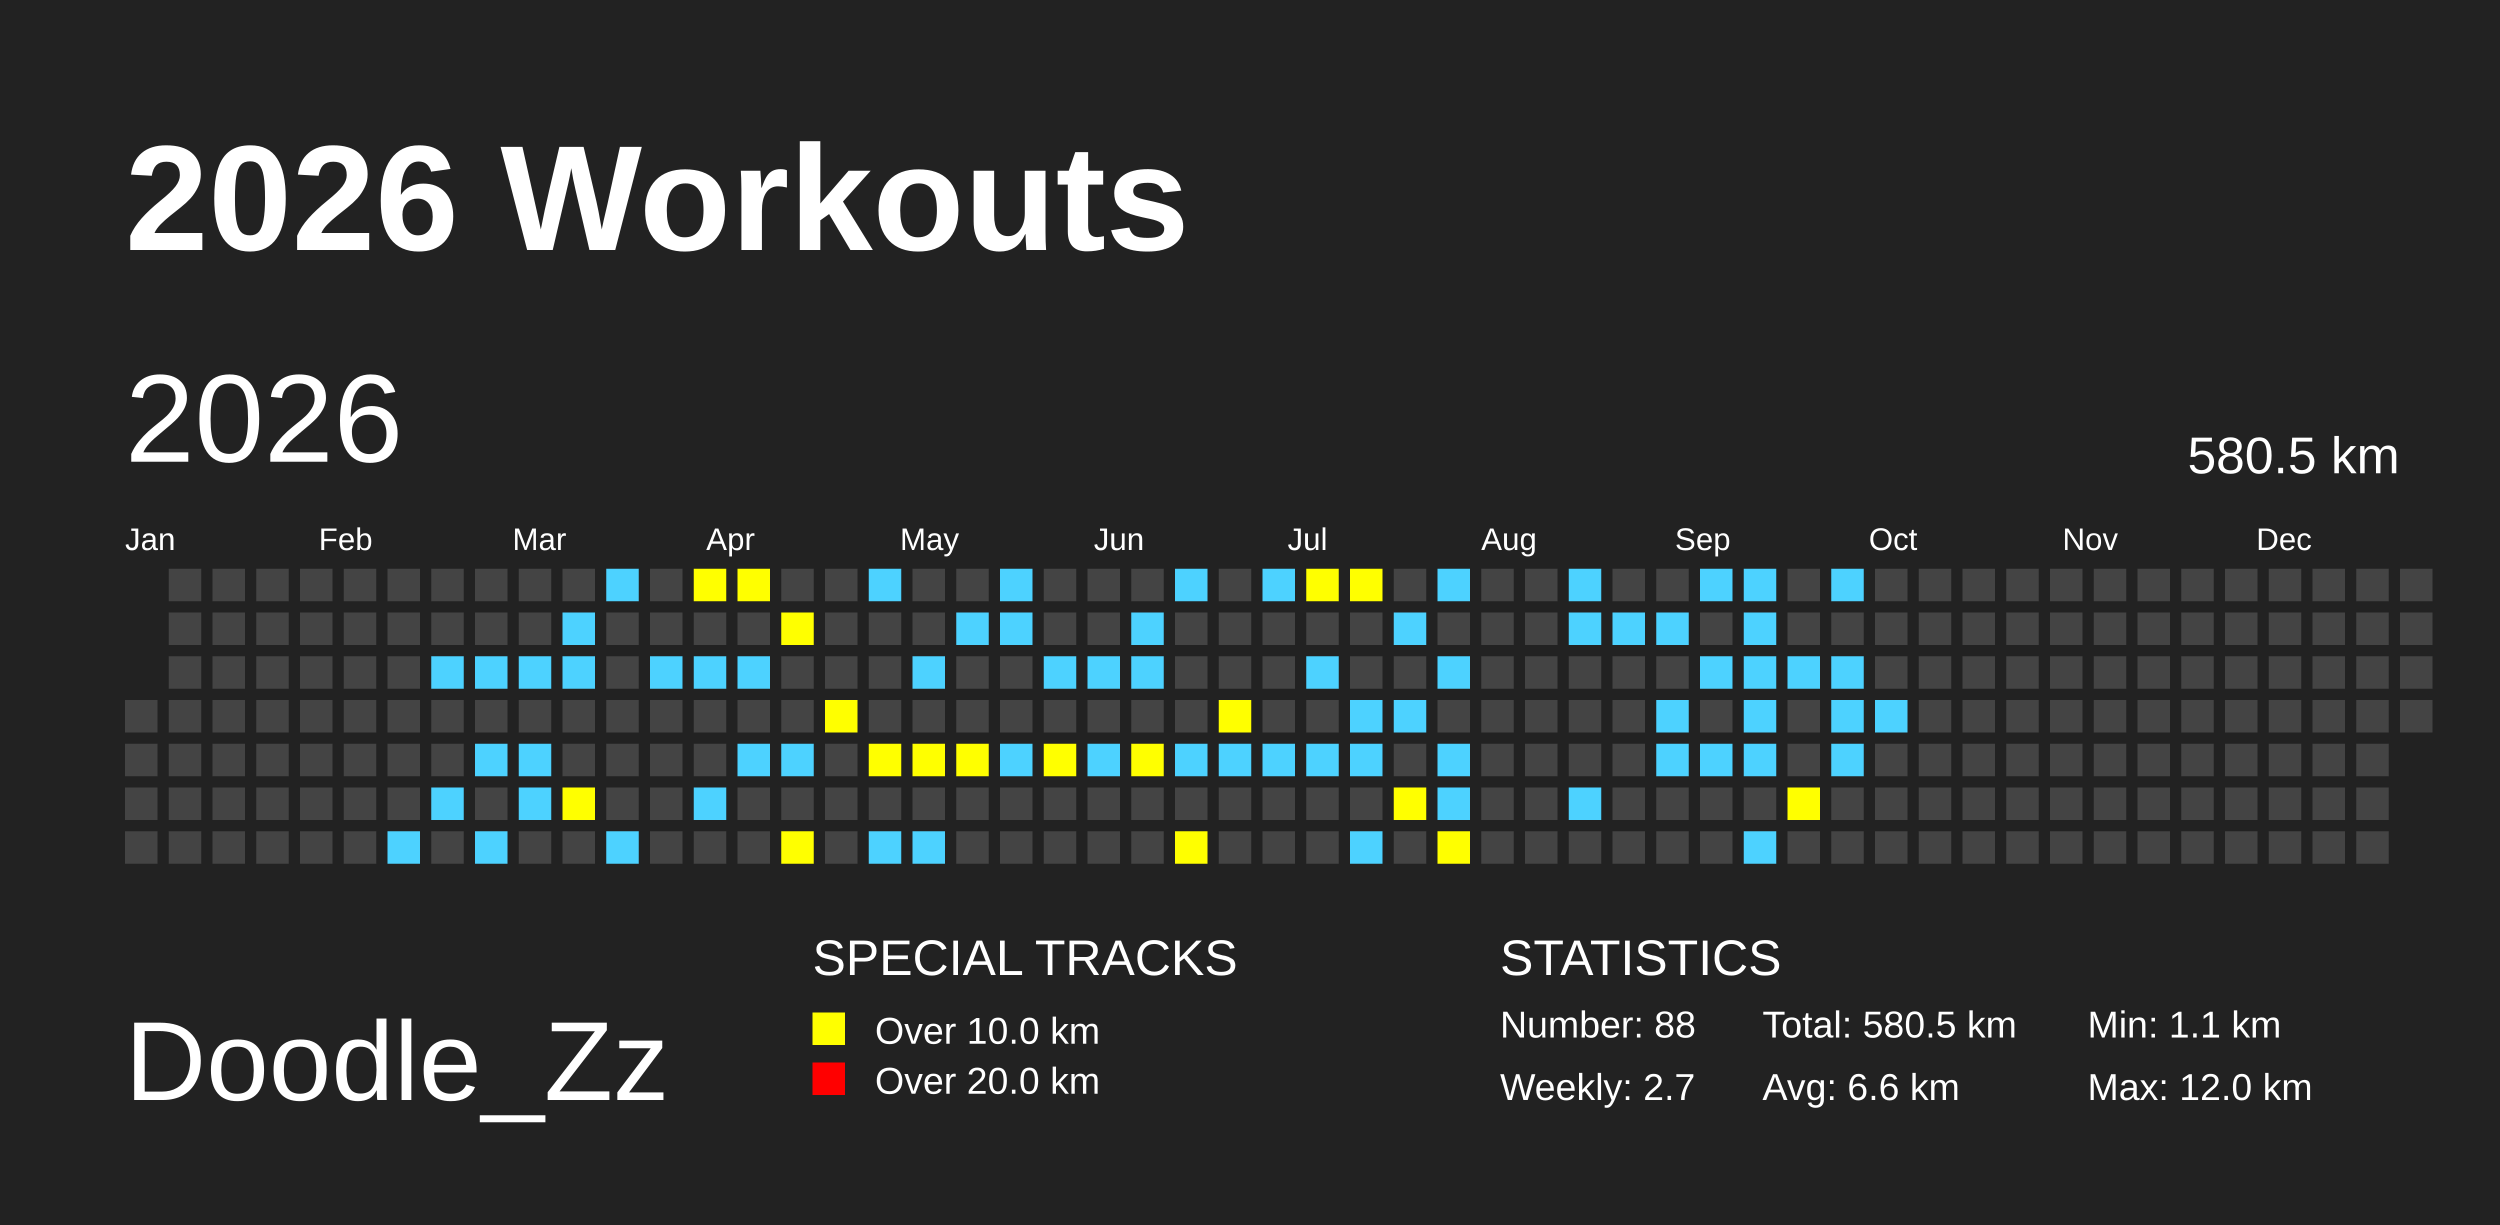
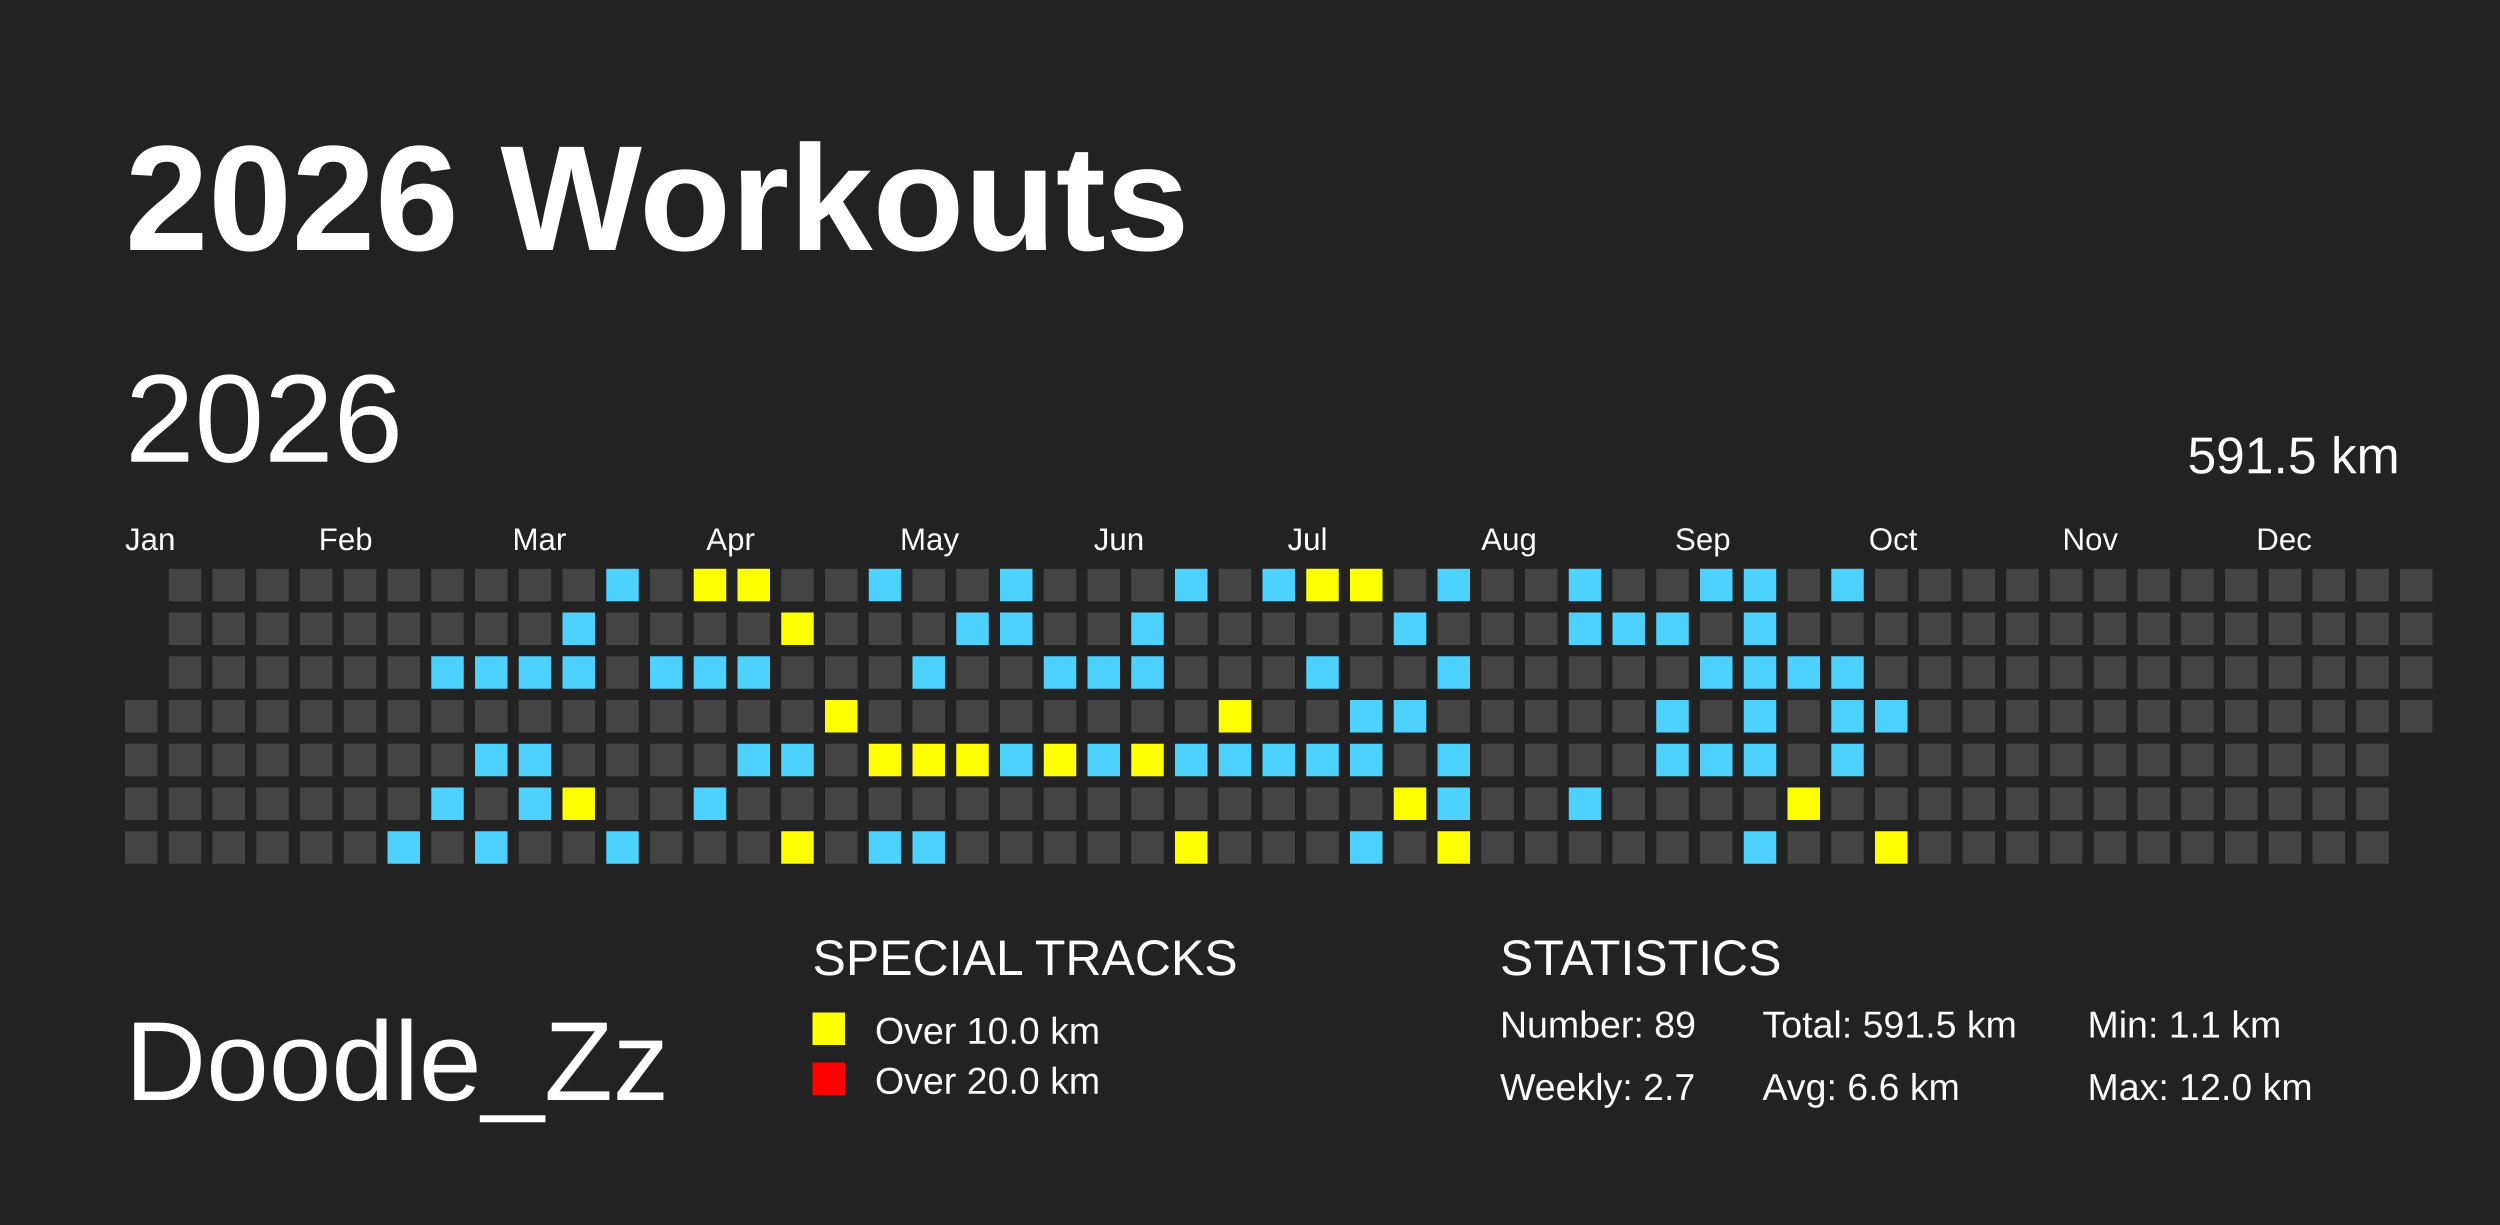
<svg xmlns="http://www.w3.org/2000/svg" baseProfile="full" height="98mm" version="1.1" viewBox="0,0,200,98" width="200mm">
  <defs>
    <pattern height="2" id="indoor-stripe" patternUnits="userSpaceOnUse" width="2">
      <line stroke="white" stroke-opacity="0.45" stroke-width="0.5" x1="0" x2="2" y1="2" y2="0" />
    </pattern>
  </defs>
  <rect fill="#222222" height="98" width="200" x="0" y="0" />
  <text fill="#FFFFFF" style="font-size:12px; font-family:Arial; font-weight:bold;" x="10" y="20">2026 Workouts</text>
  <text fill="#FFFFFF" style="font-size:9px; font-family:Arial" x="10" y="88">Doodle_Zz</text>
  <text fill="#FFFFFF" style="font-size:4px; font-family:Arial" x="65" y="78">SPECIAL TRACKS</text>
  <rect fill="yellow" height="2.6" width="2.6" x="65" y="81" />
  <text fill="#FFFFFF" style="font-size:3px; font-family:Arial" x="70" y="83.5">Over 10.0 km</text>
  <rect fill="red" height="2.6" width="2.6" x="65" y="85" />
  <text fill="#FFFFFF" style="font-size:3px; font-family:Arial" x="70" y="87.5">Over 20.0 km</text>
  <text fill="#FFFFFF" style="font-size:4px; font-family:Arial" x="120" y="78">STATISTICS</text>
-   <text fill="#FFFFFF" style="font-size:3px; font-family:Arial" x="120" y="83">Number: 88</text>
+   <text fill="#FFFFFF" style="font-size:3px; font-family:Arial" x="120" y="83">Number: 89</text>
  <text fill="#FFFFFF" style="font-size:3px; font-family:Arial" x="120" y="88">Weekly: 2.7</text>
-   <text fill="#FFFFFF" style="font-size:3px; font-family:Arial" x="141" y="83">Total: 580.5 km</text>
+   <text fill="#FFFFFF" style="font-size:3px; font-family:Arial" x="141" y="83">Total: 591.5 km</text>
  <text fill="#FFFFFF" style="font-size:3px; font-family:Arial" x="141" y="88">Avg: 6.6 km</text>
  <text fill="#FFFFFF" style="font-size:3px; font-family:Arial" x="167" y="83">Min: 1.1 km</text>
  <text fill="#FFFFFF" style="font-size:3px; font-family:Arial" x="167" y="88">Max: 12.0 km</text>
  <text dominant-baseline="hanging" fill="#FFFFFF" style="font-size:10.0px; font-family:Arial;" x="10" y="30">2026</text>
-   <text dominant-baseline="hanging" fill="#FFFFFF" style="font-size:4.125px; font-family:Arial;" x="175" y="35">580.5 km</text>
+   <text dominant-baseline="hanging" fill="#FFFFFF" style="font-size:4.125px; font-family:Arial;" x="175" y="35">591.5 km</text>
  <text fill="#FFFFFF" style="font-size:2.5px; font-family:Arial" x="10.0" y="44">Jan</text>
  <text fill="#FFFFFF" style="font-size:2.5px; font-family:Arial" x="25.5" y="44">Feb</text>
  <text fill="#FFFFFF" style="font-size:2.5px; font-family:Arial" x="41.0" y="44">Mar</text>
  <text fill="#FFFFFF" style="font-size:2.5px; font-family:Arial" x="56.5" y="44">Apr</text>
  <text fill="#FFFFFF" style="font-size:2.5px; font-family:Arial" x="72.0" y="44">May</text>
  <text fill="#FFFFFF" style="font-size:2.5px; font-family:Arial" x="87.5" y="44">Jun</text>
  <text fill="#FFFFFF" style="font-size:2.5px; font-family:Arial" x="103.0" y="44">Jul</text>
  <text fill="#FFFFFF" style="font-size:2.5px; font-family:Arial" x="118.5" y="44">Aug</text>
  <text fill="#FFFFFF" style="font-size:2.5px; font-family:Arial" x="134.0" y="44">Sep</text>
  <text fill="#FFFFFF" style="font-size:2.5px; font-family:Arial" x="149.5" y="44">Oct</text>
  <text fill="#FFFFFF" style="font-size:2.5px; font-family:Arial" x="165.0" y="44">Nov</text>
  <text fill="#FFFFFF" style="font-size:2.5px; font-family:Arial" x="180.5" y="44">Dec</text>
  <rect fill="#444444" height="2.6" width="2.6" x="10.0" y="56.0" />
  <rect fill="#444444" height="2.6" width="2.6" x="10.0" y="59.5" />
  <rect fill="#444444" height="2.6" width="2.6" x="10.0" y="63.0" />
  <rect fill="#444444" height="2.6" width="2.6" x="10.0" y="66.5" />
  <rect fill="#444444" height="2.6" width="2.6" x="13.5" y="45.5" />
  <rect fill="#444444" height="2.6" width="2.6" x="13.5" y="49.0" />
  <rect fill="#444444" height="2.6" width="2.6" x="13.5" y="52.5" />
  <rect fill="#444444" height="2.6" width="2.6" x="13.5" y="56.0" />
  <rect fill="#444444" height="2.6" width="2.6" x="13.5" y="59.5" />
  <rect fill="#444444" height="2.6" width="2.6" x="13.5" y="63.0" />
  <rect fill="#444444" height="2.6" width="2.6" x="13.5" y="66.5" />
  <rect fill="#444444" height="2.6" width="2.6" x="17.0" y="45.5" />
  <rect fill="#444444" height="2.6" width="2.6" x="17.0" y="49.0" />
  <rect fill="#444444" height="2.6" width="2.6" x="17.0" y="52.5" />
  <rect fill="#444444" height="2.6" width="2.6" x="17.0" y="56.0" />
  <rect fill="#444444" height="2.6" width="2.6" x="17.0" y="59.5" />
  <rect fill="#444444" height="2.6" width="2.6" x="17.0" y="63.0" />
  <rect fill="#444444" height="2.6" width="2.6" x="17.0" y="66.5" />
  <rect fill="#444444" height="2.6" width="2.6" x="20.5" y="45.5" />
  <rect fill="#444444" height="2.6" width="2.6" x="20.5" y="49.0" />
  <rect fill="#444444" height="2.6" width="2.6" x="20.5" y="52.5" />
  <rect fill="#444444" height="2.6" width="2.6" x="20.5" y="56.0" />
  <rect fill="#444444" height="2.6" width="2.6" x="20.5" y="59.5" />
  <rect fill="#444444" height="2.6" width="2.6" x="20.5" y="63.0" />
  <rect fill="#444444" height="2.6" width="2.6" x="20.5" y="66.5" />
  <rect fill="#444444" height="2.6" width="2.6" x="24.0" y="45.5" />
  <rect fill="#444444" height="2.6" width="2.6" x="24.0" y="49.0" />
  <rect fill="#444444" height="2.6" width="2.6" x="24.0" y="52.5" />
  <rect fill="#444444" height="2.6" width="2.6" x="24.0" y="56.0" />
  <rect fill="#444444" height="2.6" width="2.6" x="24.0" y="59.5" />
  <rect fill="#444444" height="2.6" width="2.6" x="24.0" y="63.0" />
  <rect fill="#444444" height="2.6" width="2.6" x="24.0" y="66.5" />
  <rect fill="#444444" height="2.6" width="2.6" x="27.5" y="45.5" />
  <rect fill="#444444" height="2.6" width="2.6" x="27.5" y="49.0" />
  <rect fill="#444444" height="2.6" width="2.6" x="27.5" y="52.5" />
  <rect fill="#444444" height="2.6" width="2.6" x="27.5" y="56.0" />
  <rect fill="#444444" height="2.6" width="2.6" x="27.5" y="59.5" />
  <rect fill="#444444" height="2.6" width="2.6" x="27.5" y="63.0" />
  <rect fill="#444444" height="2.6" width="2.6" x="27.5" y="66.5" />
  <rect fill="#444444" height="2.6" width="2.6" x="31.0" y="45.5" />
  <rect fill="#444444" height="2.6" width="2.6" x="31.0" y="49.0" />
  <rect fill="#444444" height="2.6" width="2.6" x="31.0" y="52.5" />
  <rect fill="#444444" height="2.6" width="2.6" x="31.0" y="56.0" />
  <rect fill="#444444" height="2.6" width="2.6" x="31.0" y="59.5" />
  <rect fill="#444444" height="2.6" width="2.6" x="31.0" y="63.0" />
  <rect fill="#4DD2FF" height="2.6" width="2.6" x="31.0" y="66.5" />
  <rect fill="#444444" height="2.6" width="2.6" x="34.5" y="45.5" />
  <rect fill="#444444" height="2.6" width="2.6" x="34.5" y="49.0" />
  <rect fill="#4DD2FF" height="2.6" width="2.6" x="34.5" y="52.5" />
  <rect fill="#444444" height="2.6" width="2.6" x="34.5" y="56.0" />
  <rect fill="#444444" height="2.6" width="2.6" x="34.5" y="59.5" />
  <rect fill="#4DD2FF" height="2.6" width="2.6" x="34.5" y="63.0" />
  <rect fill="#444444" height="2.6" width="2.6" x="34.5" y="66.5" />
  <rect fill="#444444" height="2.6" width="2.6" x="38.0" y="45.5" />
  <rect fill="#444444" height="2.6" width="2.6" x="38.0" y="49.0" />
  <rect fill="#4DD2FF" height="2.6" width="2.6" x="38.0" y="52.5" />
  <rect fill="#444444" height="2.6" width="2.6" x="38.0" y="56.0" />
  <rect fill="#4DD2FF" height="2.6" width="2.6" x="38.0" y="59.5" />
  <rect fill="#444444" height="2.6" width="2.6" x="38.0" y="63.0" />
  <rect fill="#4DD2FF" height="2.6" width="2.6" x="38.0" y="66.5" />
  <rect fill="#444444" height="2.6" width="2.6" x="41.5" y="45.5" />
  <rect fill="#444444" height="2.6" width="2.6" x="41.5" y="49.0" />
  <rect fill="#4DD2FF" height="2.6" width="2.6" x="41.5" y="52.5" />
  <rect fill="#444444" height="2.6" width="2.6" x="41.5" y="56.0" />
  <rect fill="#4DD2FF" height="2.6" width="2.6" x="41.5" y="59.5" />
  <rect fill="#4DD2FF" height="2.6" width="2.6" x="41.5" y="63.0" />
  <rect fill="#444444" height="2.6" width="2.6" x="41.5" y="66.5" />
  <rect fill="#444444" height="2.6" width="2.6" x="45.0" y="45.5" />
  <rect fill="#4DD2FF" height="2.6" width="2.6" x="45.0" y="49.0" />
  <rect fill="#4DD2FF" height="2.6" width="2.6" x="45.0" y="52.5" />
  <rect fill="#444444" height="2.6" width="2.6" x="45.0" y="56.0" />
  <rect fill="#444444" height="2.6" width="2.6" x="45.0" y="59.5" />
  <rect fill="yellow" height="2.6" width="2.6" x="45.0" y="63.0" />
  <rect fill="#444444" height="2.6" width="2.6" x="45.0" y="66.5" />
  <rect fill="#4DD2FF" height="2.6" width="2.6" x="48.5" y="45.5" />
  <rect fill="#444444" height="2.6" width="2.6" x="48.5" y="49.0" />
  <rect fill="#444444" height="2.6" width="2.6" x="48.5" y="52.5" />
  <rect fill="#444444" height="2.6" width="2.6" x="48.5" y="56.0" />
  <rect fill="#444444" height="2.6" width="2.6" x="48.5" y="59.5" />
  <rect fill="#444444" height="2.6" width="2.6" x="48.5" y="63.0" />
  <rect fill="#4DD2FF" height="2.6" width="2.6" x="48.5" y="66.5" />
  <rect fill="#444444" height="2.6" width="2.6" x="52.0" y="45.5" />
  <rect fill="#444444" height="2.6" width="2.6" x="52.0" y="49.0" />
  <rect fill="#4DD2FF" height="2.6" width="2.6" x="52.0" y="52.5" />
  <rect fill="#444444" height="2.6" width="2.6" x="52.0" y="56.0" />
  <rect fill="#444444" height="2.6" width="2.6" x="52.0" y="59.5" />
  <rect fill="#444444" height="2.6" width="2.6" x="52.0" y="63.0" />
  <rect fill="#444444" height="2.6" width="2.6" x="52.0" y="66.5" />
  <rect fill="yellow" height="2.6" width="2.6" x="55.5" y="45.5" />
  <rect fill="#444444" height="2.6" width="2.6" x="55.5" y="49.0" />
  <rect fill="#4DD2FF" height="2.6" width="2.6" x="55.5" y="52.5" />
  <rect fill="#444444" height="2.6" width="2.6" x="55.5" y="56.0" />
  <rect fill="#444444" height="2.6" width="2.6" x="55.5" y="59.5" />
  <rect fill="#4DD2FF" height="2.6" width="2.6" x="55.5" y="63.0" />
  <rect fill="#444444" height="2.6" width="2.6" x="55.5" y="66.5" />
  <rect fill="yellow" height="2.6" width="2.6" x="59.0" y="45.5" />
  <rect fill="#444444" height="2.6" width="2.6" x="59.0" y="49.0" />
  <rect fill="#4DD2FF" height="2.6" width="2.6" x="59.0" y="52.5" />
  <rect fill="#444444" height="2.6" width="2.6" x="59.0" y="56.0" />
  <rect fill="#4DD2FF" height="2.6" width="2.6" x="59.0" y="59.5" />
  <rect fill="#444444" height="2.6" width="2.6" x="59.0" y="63.0" />
  <rect fill="#444444" height="2.6" width="2.6" x="59.0" y="66.5" />
  <rect fill="#444444" height="2.6" width="2.6" x="62.5" y="45.5" />
  <rect fill="yellow" height="2.6" width="2.6" x="62.5" y="49.0" />
  <rect fill="#444444" height="2.6" width="2.6" x="62.5" y="52.5" />
  <rect fill="#444444" height="2.6" width="2.6" x="62.5" y="56.0" />
  <rect fill="#4DD2FF" height="2.6" width="2.6" x="62.5" y="59.5" />
  <rect fill="#444444" height="2.6" width="2.6" x="62.5" y="63.0" />
  <rect fill="yellow" height="2.6" width="2.6" x="62.5" y="66.5" />
  <rect fill="#444444" height="2.6" width="2.6" x="66.0" y="45.5" />
  <rect fill="#444444" height="2.6" width="2.6" x="66.0" y="49.0" />
  <rect fill="#444444" height="2.6" width="2.6" x="66.0" y="52.5" />
  <rect fill="yellow" height="2.6" width="2.6" x="66.0" y="56.0" />
  <rect fill="#444444" height="2.6" width="2.6" x="66.0" y="59.5" />
  <rect fill="#444444" height="2.6" width="2.6" x="66.0" y="63.0" />
  <rect fill="#444444" height="2.6" width="2.6" x="66.0" y="66.5" />
  <rect fill="#4DD2FF" height="2.6" width="2.6" x="69.5" y="45.5" />
  <rect fill="#444444" height="2.6" width="2.6" x="69.5" y="49.0" />
  <rect fill="#444444" height="2.6" width="2.6" x="69.5" y="52.5" />
  <rect fill="#444444" height="2.6" width="2.6" x="69.5" y="56.0" />
  <rect fill="yellow" height="2.6" width="2.6" x="69.5" y="59.5" />
  <rect fill="#444444" height="2.6" width="2.6" x="69.5" y="63.0" />
  <rect fill="#4DD2FF" height="2.6" width="2.6" x="69.5" y="66.5" />
  <rect fill="#444444" height="2.6" width="2.6" x="73.0" y="45.5" />
  <rect fill="#444444" height="2.6" width="2.6" x="73.0" y="49.0" />
  <rect fill="#4DD2FF" height="2.6" width="2.6" x="73.0" y="52.5" />
  <rect fill="#444444" height="2.6" width="2.6" x="73.0" y="56.0" />
  <rect fill="yellow" height="2.6" width="2.6" x="73.0" y="59.5" />
  <rect fill="#444444" height="2.6" width="2.6" x="73.0" y="63.0" />
  <rect fill="#4DD2FF" height="2.6" width="2.6" x="73.0" y="66.5" />
  <rect fill="#444444" height="2.6" width="2.6" x="76.5" y="45.5" />
  <rect fill="#4DD2FF" height="2.6" width="2.6" x="76.5" y="49.0" />
  <rect fill="#444444" height="2.6" width="2.6" x="76.5" y="52.5" />
  <rect fill="#444444" height="2.6" width="2.6" x="76.5" y="56.0" />
  <rect fill="yellow" height="2.6" width="2.6" x="76.5" y="59.5" />
  <rect fill="#444444" height="2.6" width="2.6" x="76.5" y="63.0" />
  <rect fill="#444444" height="2.6" width="2.6" x="76.5" y="66.5" />
  <rect fill="#4DD2FF" height="2.6" width="2.6" x="80.0" y="45.5" />
  <rect fill="#4DD2FF" height="2.6" width="2.6" x="80.0" y="49.0" />
  <rect fill="#444444" height="2.6" width="2.6" x="80.0" y="52.5" />
  <rect fill="#444444" height="2.6" width="2.6" x="80.0" y="56.0" />
  <rect fill="#4DD2FF" height="2.6" width="2.6" x="80.0" y="59.5" />
  <rect fill="#444444" height="2.6" width="2.6" x="80.0" y="63.0" />
  <rect fill="#444444" height="2.6" width="2.6" x="80.0" y="66.5" />
  <rect fill="#444444" height="2.6" width="2.6" x="83.5" y="45.5" />
  <rect fill="#444444" height="2.6" width="2.6" x="83.5" y="49.0" />
  <rect fill="#4DD2FF" height="2.6" width="2.6" x="83.5" y="52.5" />
  <rect fill="#444444" height="2.6" width="2.6" x="83.5" y="56.0" />
  <rect fill="yellow" height="2.6" width="2.6" x="83.5" y="59.5" />
  <rect fill="#444444" height="2.6" width="2.6" x="83.5" y="63.0" />
  <rect fill="#444444" height="2.6" width="2.6" x="83.5" y="66.5" />
  <rect fill="#444444" height="2.6" width="2.6" x="87.0" y="45.5" />
  <rect fill="#444444" height="2.6" width="2.6" x="87.0" y="49.0" />
  <rect fill="#4DD2FF" height="2.6" width="2.6" x="87.0" y="52.5" />
  <rect fill="#444444" height="2.6" width="2.6" x="87.0" y="56.0" />
  <rect fill="#4DD2FF" height="2.6" width="2.6" x="87.0" y="59.5" />
  <rect fill="#444444" height="2.6" width="2.6" x="87.0" y="63.0" />
  <rect fill="#444444" height="2.6" width="2.6" x="87.0" y="66.5" />
  <rect fill="#444444" height="2.6" width="2.6" x="90.5" y="45.5" />
  <rect fill="#4DD2FF" height="2.6" width="2.6" x="90.5" y="49.0" />
  <rect fill="#4DD2FF" height="2.6" width="2.6" x="90.5" y="52.5" />
  <rect fill="#444444" height="2.6" width="2.6" x="90.5" y="56.0" />
  <rect fill="yellow" height="2.6" width="2.6" x="90.5" y="59.5" />
  <rect fill="#444444" height="2.6" width="2.6" x="90.5" y="63.0" />
  <rect fill="#444444" height="2.6" width="2.6" x="90.5" y="66.5" />
  <rect fill="#4DD2FF" height="2.6" width="2.6" x="94.0" y="45.5" />
  <rect fill="#444444" height="2.6" width="2.6" x="94.0" y="49.0" />
  <rect fill="#444444" height="2.6" width="2.6" x="94.0" y="52.5" />
  <rect fill="#444444" height="2.6" width="2.6" x="94.0" y="56.0" />
  <rect fill="#4DD2FF" height="2.6" width="2.6" x="94.0" y="59.5" />
  <rect fill="#444444" height="2.6" width="2.6" x="94.0" y="63.0" />
  <rect fill="yellow" height="2.6" width="2.6" x="94.0" y="66.5" />
  <rect fill="#444444" height="2.6" width="2.6" x="97.5" y="45.5" />
  <rect fill="#444444" height="2.6" width="2.6" x="97.5" y="49.0" />
  <rect fill="#444444" height="2.6" width="2.6" x="97.5" y="52.5" />
  <rect fill="yellow" height="2.6" width="2.6" x="97.5" y="56.0" />
  <rect fill="#4DD2FF" height="2.6" width="2.6" x="97.5" y="59.5" />
  <rect fill="#444444" height="2.6" width="2.6" x="97.5" y="63.0" />
  <rect fill="#444444" height="2.6" width="2.6" x="97.5" y="66.5" />
  <rect fill="#4DD2FF" height="2.6" width="2.6" x="101.0" y="45.5" />
  <rect fill="#444444" height="2.6" width="2.6" x="101.0" y="49.0" />
  <rect fill="#444444" height="2.6" width="2.6" x="101.0" y="52.5" />
  <rect fill="#444444" height="2.6" width="2.6" x="101.0" y="56.0" />
  <rect fill="#4DD2FF" height="2.6" width="2.6" x="101.0" y="59.5" />
  <rect fill="#444444" height="2.6" width="2.6" x="101.0" y="63.0" />
  <rect fill="#444444" height="2.6" width="2.6" x="101.0" y="66.5" />
  <rect fill="yellow" height="2.6" width="2.6" x="104.5" y="45.5" />
  <rect fill="#444444" height="2.6" width="2.6" x="104.5" y="49.0" />
  <rect fill="#4DD2FF" height="2.6" width="2.6" x="104.5" y="52.5" />
  <rect fill="#444444" height="2.6" width="2.6" x="104.5" y="56.0" />
  <rect fill="#4DD2FF" height="2.6" width="2.6" x="104.5" y="59.5" />
  <rect fill="#444444" height="2.6" width="2.6" x="104.5" y="63.0" />
  <rect fill="#444444" height="2.6" width="2.6" x="104.5" y="66.5" />
  <rect fill="yellow" height="2.6" width="2.6" x="108.0" y="45.5" />
  <rect fill="#444444" height="2.6" width="2.6" x="108.0" y="49.0" />
  <rect fill="#444444" height="2.6" width="2.6" x="108.0" y="52.5" />
  <rect fill="#4DD2FF" height="2.6" width="2.6" x="108.0" y="56.0" />
  <rect fill="#4DD2FF" height="2.6" width="2.6" x="108.0" y="59.5" />
  <rect fill="#444444" height="2.6" width="2.6" x="108.0" y="63.0" />
  <rect fill="#4DD2FF" height="2.6" width="2.6" x="108.0" y="66.5" />
  <rect fill="#444444" height="2.6" width="2.6" x="111.5" y="45.5" />
  <rect fill="#4DD2FF" height="2.6" width="2.6" x="111.5" y="49.0" />
  <rect fill="#444444" height="2.6" width="2.6" x="111.5" y="52.5" />
  <rect fill="#4DD2FF" height="2.6" width="2.6" x="111.5" y="56.0" />
  <rect fill="#444444" height="2.6" width="2.6" x="111.5" y="59.5" />
  <rect fill="yellow" height="2.6" width="2.6" x="111.5" y="63.0" />
  <rect fill="#444444" height="2.6" width="2.6" x="111.5" y="66.5" />
  <rect fill="#4DD2FF" height="2.6" width="2.6" x="115.0" y="45.5" />
  <rect fill="#444444" height="2.6" width="2.6" x="115.0" y="49.0" />
  <rect fill="#4DD2FF" height="2.6" width="2.6" x="115.0" y="52.5" />
  <rect fill="#444444" height="2.6" width="2.6" x="115.0" y="56.0" />
  <rect fill="#4DD2FF" height="2.6" width="2.6" x="115.0" y="59.5" />
  <rect fill="#4DD2FF" height="2.6" width="2.6" x="115.0" y="63.0" />
  <rect fill="yellow" height="2.6" width="2.6" x="115.0" y="66.5" />
  <rect fill="#444444" height="2.6" width="2.6" x="118.5" y="45.5" />
  <rect fill="#444444" height="2.6" width="2.6" x="118.5" y="49.0" />
  <rect fill="#444444" height="2.6" width="2.6" x="118.5" y="52.5" />
  <rect fill="#444444" height="2.6" width="2.6" x="118.5" y="56.0" />
  <rect fill="#444444" height="2.6" width="2.6" x="118.5" y="59.5" />
  <rect fill="#444444" height="2.6" width="2.6" x="118.5" y="63.0" />
  <rect fill="#444444" height="2.6" width="2.6" x="118.5" y="66.5" />
  <rect fill="#444444" height="2.6" width="2.6" x="122.0" y="45.5" />
  <rect fill="#444444" height="2.6" width="2.6" x="122.0" y="49.0" />
  <rect fill="#444444" height="2.6" width="2.6" x="122.0" y="52.5" />
  <rect fill="#444444" height="2.6" width="2.6" x="122.0" y="56.0" />
  <rect fill="#444444" height="2.6" width="2.6" x="122.0" y="59.5" />
  <rect fill="#444444" height="2.6" width="2.6" x="122.0" y="63.0" />
  <rect fill="#444444" height="2.6" width="2.6" x="122.0" y="66.5" />
  <rect fill="#4DD2FF" height="2.6" width="2.6" x="125.5" y="45.5" />
  <rect fill="#4DD2FF" height="2.6" width="2.6" x="125.5" y="49.0" />
  <rect fill="#444444" height="2.6" width="2.6" x="125.5" y="52.5" />
  <rect fill="#444444" height="2.6" width="2.6" x="125.5" y="56.0" />
  <rect fill="#444444" height="2.6" width="2.6" x="125.5" y="59.5" />
  <rect fill="#4DD2FF" height="2.6" width="2.6" x="125.5" y="63.0" />
  <rect fill="#444444" height="2.6" width="2.6" x="125.5" y="66.5" />
  <rect fill="#444444" height="2.6" width="2.6" x="129.0" y="45.5" />
  <rect fill="#4DD2FF" height="2.6" width="2.6" x="129.0" y="49.0" />
  <rect fill="#444444" height="2.6" width="2.6" x="129.0" y="52.5" />
  <rect fill="#444444" height="2.6" width="2.6" x="129.0" y="56.0" />
  <rect fill="#444444" height="2.6" width="2.6" x="129.0" y="59.5" />
  <rect fill="#444444" height="2.6" width="2.6" x="129.0" y="63.0" />
  <rect fill="#444444" height="2.6" width="2.6" x="129.0" y="66.5" />
  <rect fill="#444444" height="2.6" width="2.6" x="132.5" y="45.5" />
  <rect fill="#4DD2FF" height="2.6" width="2.6" x="132.5" y="49.0" />
  <rect fill="#444444" height="2.6" width="2.6" x="132.5" y="52.5" />
  <rect fill="#4DD2FF" height="2.6" width="2.6" x="132.5" y="56.0" />
  <rect fill="#4DD2FF" height="2.6" width="2.6" x="132.5" y="59.5" />
  <rect fill="#444444" height="2.6" width="2.6" x="132.5" y="63.0" />
  <rect fill="#444444" height="2.6" width="2.6" x="132.5" y="66.5" />
  <rect fill="#4DD2FF" height="2.6" width="2.6" x="136.0" y="45.5" />
  <rect fill="#444444" height="2.6" width="2.6" x="136.0" y="49.0" />
  <rect fill="#4DD2FF" height="2.6" width="2.6" x="136.0" y="52.5" />
  <rect fill="#444444" height="2.6" width="2.6" x="136.0" y="56.0" />
  <rect fill="#4DD2FF" height="2.6" width="2.6" x="136.0" y="59.5" />
  <rect fill="#444444" height="2.6" width="2.6" x="136.0" y="63.0" />
  <rect fill="#444444" height="2.6" width="2.6" x="136.0" y="66.5" />
  <rect fill="#4DD2FF" height="2.6" width="2.6" x="139.5" y="45.5" />
  <rect fill="#4DD2FF" height="2.6" width="2.6" x="139.5" y="49.0" />
  <rect fill="#4DD2FF" height="2.6" width="2.6" x="139.5" y="52.5" />
  <rect fill="#4DD2FF" height="2.6" width="2.6" x="139.5" y="56.0" />
  <rect fill="#4DD2FF" height="2.6" width="2.6" x="139.5" y="59.5" />
  <rect fill="#444444" height="2.6" width="2.6" x="139.5" y="63.0" />
  <rect fill="#4DD2FF" height="2.6" width="2.6" x="139.5" y="66.5" />
  <rect fill="#444444" height="2.6" width="2.6" x="143.0" y="45.5" />
  <rect fill="#444444" height="2.6" width="2.6" x="143.0" y="49.0" />
  <rect fill="#4DD2FF" height="2.6" width="2.6" x="143.0" y="52.5" />
  <rect fill="#444444" height="2.6" width="2.6" x="143.0" y="56.0" />
  <rect fill="#444444" height="2.6" width="2.6" x="143.0" y="59.5" />
  <rect fill="yellow" height="2.6" width="2.6" x="143.0" y="63.0" />
  <rect fill="#444444" height="2.6" width="2.6" x="143.0" y="66.5" />
  <rect fill="#4DD2FF" height="2.6" width="2.6" x="146.5" y="45.5" />
  <rect fill="#444444" height="2.6" width="2.6" x="146.5" y="49.0" />
  <rect fill="#4DD2FF" height="2.6" width="2.6" x="146.5" y="52.5" />
  <rect fill="#4DD2FF" height="2.6" width="2.6" x="146.5" y="56.0" />
  <rect fill="#4DD2FF" height="2.6" width="2.6" x="146.5" y="59.5" />
  <rect fill="#444444" height="2.6" width="2.6" x="146.5" y="63.0" />
  <rect fill="#444444" height="2.6" width="2.6" x="146.5" y="66.5" />
  <rect fill="#444444" height="2.6" width="2.6" x="150.0" y="45.5" />
  <rect fill="#444444" height="2.6" width="2.6" x="150.0" y="49.0" />
  <rect fill="#444444" height="2.6" width="2.6" x="150.0" y="52.5" />
  <rect fill="#4DD2FF" height="2.6" width="2.6" x="150.0" y="56.0" />
  <rect fill="#444444" height="2.6" width="2.6" x="150.0" y="59.5" />
  <rect fill="#444444" height="2.6" width="2.6" x="150.0" y="63.0" />
-   <rect fill="#444444" height="2.6" width="2.6" x="150.0" y="66.5" />
+   <rect fill="yellow" height="2.6" width="2.6" x="150.0" y="66.5" />
  <rect fill="#444444" height="2.6" width="2.6" x="153.5" y="45.5" />
  <rect fill="#444444" height="2.6" width="2.6" x="153.5" y="49.0" />
  <rect fill="#444444" height="2.6" width="2.6" x="153.5" y="52.5" />
  <rect fill="#444444" height="2.6" width="2.6" x="153.5" y="56.0" />
  <rect fill="#444444" height="2.6" width="2.6" x="153.5" y="59.5" />
  <rect fill="#444444" height="2.6" width="2.6" x="153.5" y="63.0" />
  <rect fill="#444444" height="2.6" width="2.6" x="153.5" y="66.5" />
  <rect fill="#444444" height="2.6" width="2.6" x="157.0" y="45.5" />
  <rect fill="#444444" height="2.6" width="2.6" x="157.0" y="49.0" />
  <rect fill="#444444" height="2.6" width="2.6" x="157.0" y="52.5" />
  <rect fill="#444444" height="2.6" width="2.6" x="157.0" y="56.0" />
  <rect fill="#444444" height="2.6" width="2.6" x="157.0" y="59.5" />
  <rect fill="#444444" height="2.6" width="2.6" x="157.0" y="63.0" />
  <rect fill="#444444" height="2.6" width="2.6" x="157.0" y="66.5" />
  <rect fill="#444444" height="2.6" width="2.6" x="160.5" y="45.5" />
  <rect fill="#444444" height="2.6" width="2.6" x="160.5" y="49.0" />
  <rect fill="#444444" height="2.6" width="2.6" x="160.5" y="52.5" />
  <rect fill="#444444" height="2.6" width="2.6" x="160.5" y="56.0" />
  <rect fill="#444444" height="2.6" width="2.6" x="160.5" y="59.5" />
  <rect fill="#444444" height="2.6" width="2.6" x="160.5" y="63.0" />
  <rect fill="#444444" height="2.6" width="2.6" x="160.5" y="66.5" />
  <rect fill="#444444" height="2.6" width="2.6" x="164.0" y="45.5" />
  <rect fill="#444444" height="2.6" width="2.6" x="164.0" y="49.0" />
  <rect fill="#444444" height="2.6" width="2.6" x="164.0" y="52.5" />
  <rect fill="#444444" height="2.6" width="2.6" x="164.0" y="56.0" />
  <rect fill="#444444" height="2.6" width="2.6" x="164.0" y="59.5" />
  <rect fill="#444444" height="2.6" width="2.6" x="164.0" y="63.0" />
  <rect fill="#444444" height="2.6" width="2.6" x="164.0" y="66.5" />
  <rect fill="#444444" height="2.6" width="2.6" x="167.5" y="45.5" />
  <rect fill="#444444" height="2.6" width="2.6" x="167.5" y="49.0" />
  <rect fill="#444444" height="2.6" width="2.6" x="167.5" y="52.5" />
  <rect fill="#444444" height="2.6" width="2.6" x="167.5" y="56.0" />
  <rect fill="#444444" height="2.6" width="2.6" x="167.5" y="59.5" />
  <rect fill="#444444" height="2.6" width="2.6" x="167.5" y="63.0" />
  <rect fill="#444444" height="2.6" width="2.6" x="167.5" y="66.5" />
  <rect fill="#444444" height="2.6" width="2.6" x="171.0" y="45.5" />
  <rect fill="#444444" height="2.6" width="2.6" x="171.0" y="49.0" />
  <rect fill="#444444" height="2.6" width="2.6" x="171.0" y="52.5" />
  <rect fill="#444444" height="2.6" width="2.6" x="171.0" y="56.0" />
  <rect fill="#444444" height="2.6" width="2.6" x="171.0" y="59.5" />
  <rect fill="#444444" height="2.6" width="2.6" x="171.0" y="63.0" />
  <rect fill="#444444" height="2.6" width="2.6" x="171.0" y="66.5" />
  <rect fill="#444444" height="2.6" width="2.6" x="174.5" y="45.5" />
  <rect fill="#444444" height="2.6" width="2.6" x="174.5" y="49.0" />
  <rect fill="#444444" height="2.6" width="2.6" x="174.5" y="52.5" />
  <rect fill="#444444" height="2.6" width="2.6" x="174.5" y="56.0" />
  <rect fill="#444444" height="2.6" width="2.6" x="174.5" y="59.5" />
  <rect fill="#444444" height="2.6" width="2.6" x="174.5" y="63.0" />
  <rect fill="#444444" height="2.6" width="2.6" x="174.5" y="66.5" />
  <rect fill="#444444" height="2.6" width="2.6" x="178.0" y="45.5" />
  <rect fill="#444444" height="2.6" width="2.6" x="178.0" y="49.0" />
  <rect fill="#444444" height="2.6" width="2.6" x="178.0" y="52.5" />
  <rect fill="#444444" height="2.6" width="2.6" x="178.0" y="56.0" />
  <rect fill="#444444" height="2.6" width="2.6" x="178.0" y="59.5" />
  <rect fill="#444444" height="2.6" width="2.6" x="178.0" y="63.0" />
  <rect fill="#444444" height="2.6" width="2.6" x="178.0" y="66.5" />
  <rect fill="#444444" height="2.6" width="2.6" x="181.5" y="45.5" />
  <rect fill="#444444" height="2.6" width="2.6" x="181.5" y="49.0" />
  <rect fill="#444444" height="2.6" width="2.6" x="181.5" y="52.5" />
  <rect fill="#444444" height="2.6" width="2.6" x="181.5" y="56.0" />
  <rect fill="#444444" height="2.6" width="2.6" x="181.5" y="59.5" />
  <rect fill="#444444" height="2.6" width="2.6" x="181.5" y="63.0" />
  <rect fill="#444444" height="2.6" width="2.6" x="181.5" y="66.5" />
  <rect fill="#444444" height="2.6" width="2.6" x="185.0" y="45.5" />
  <rect fill="#444444" height="2.6" width="2.6" x="185.0" y="49.0" />
  <rect fill="#444444" height="2.6" width="2.6" x="185.0" y="52.5" />
  <rect fill="#444444" height="2.6" width="2.6" x="185.0" y="56.0" />
  <rect fill="#444444" height="2.6" width="2.6" x="185.0" y="59.5" />
  <rect fill="#444444" height="2.6" width="2.6" x="185.0" y="63.0" />
  <rect fill="#444444" height="2.6" width="2.6" x="185.0" y="66.5" />
  <rect fill="#444444" height="2.6" width="2.6" x="188.5" y="45.5" />
  <rect fill="#444444" height="2.6" width="2.6" x="188.5" y="49.0" />
  <rect fill="#444444" height="2.6" width="2.6" x="188.5" y="52.5" />
  <rect fill="#444444" height="2.6" width="2.6" x="188.5" y="56.0" />
  <rect fill="#444444" height="2.6" width="2.6" x="188.5" y="59.5" />
  <rect fill="#444444" height="2.6" width="2.6" x="188.5" y="63.0" />
  <rect fill="#444444" height="2.6" width="2.6" x="188.5" y="66.5" />
  <rect fill="#444444" height="2.6" width="2.6" x="192.0" y="45.5" />
  <rect fill="#444444" height="2.6" width="2.6" x="192.0" y="49.0" />
  <rect fill="#444444" height="2.6" width="2.6" x="192.0" y="52.5" />
  <rect fill="#444444" height="2.6" width="2.6" x="192.0" y="56.0" />
</svg>
